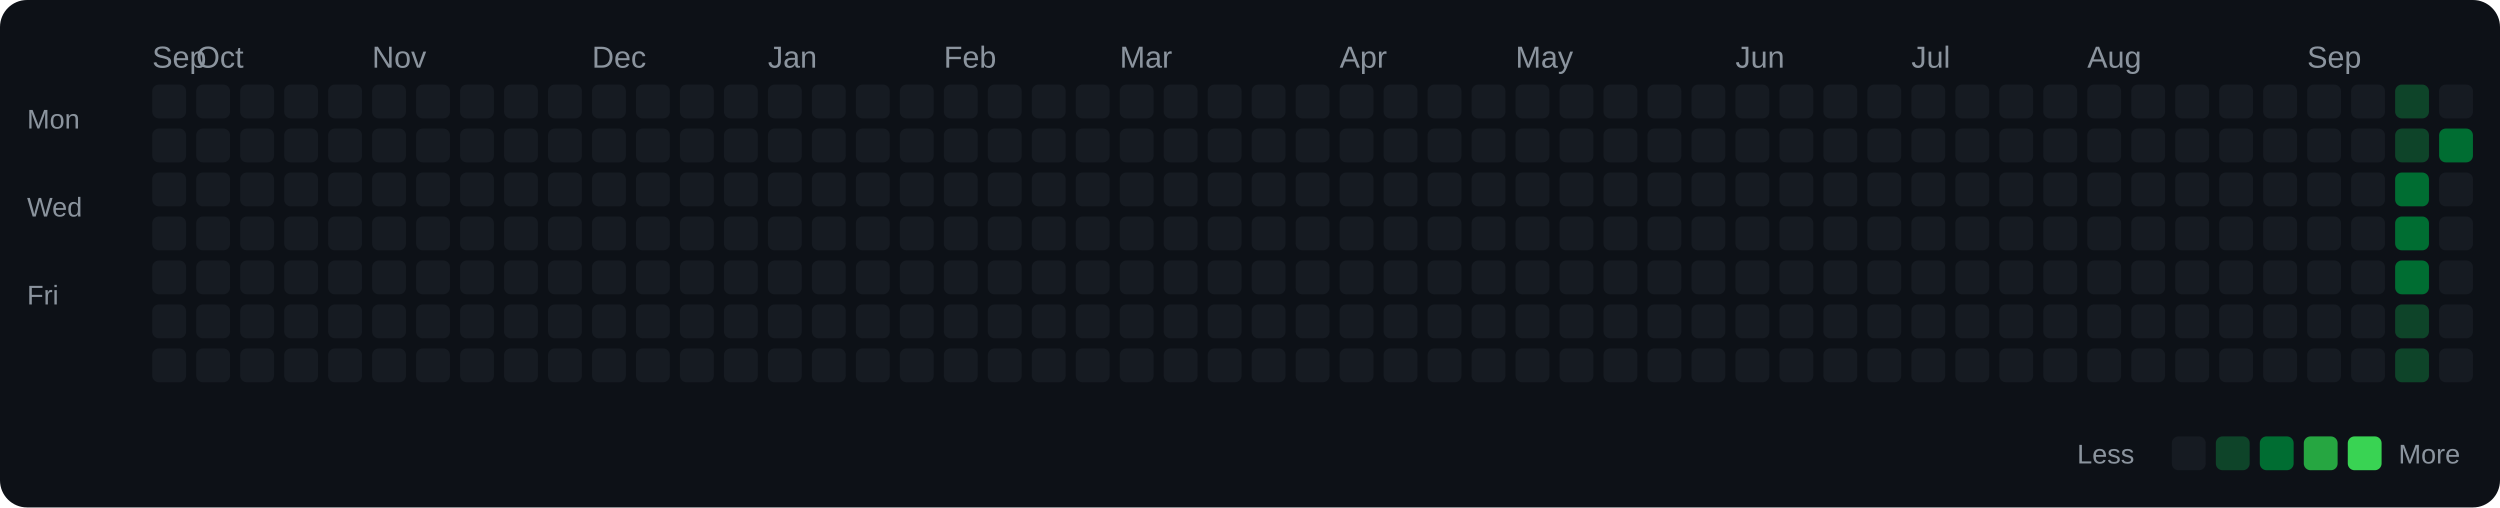
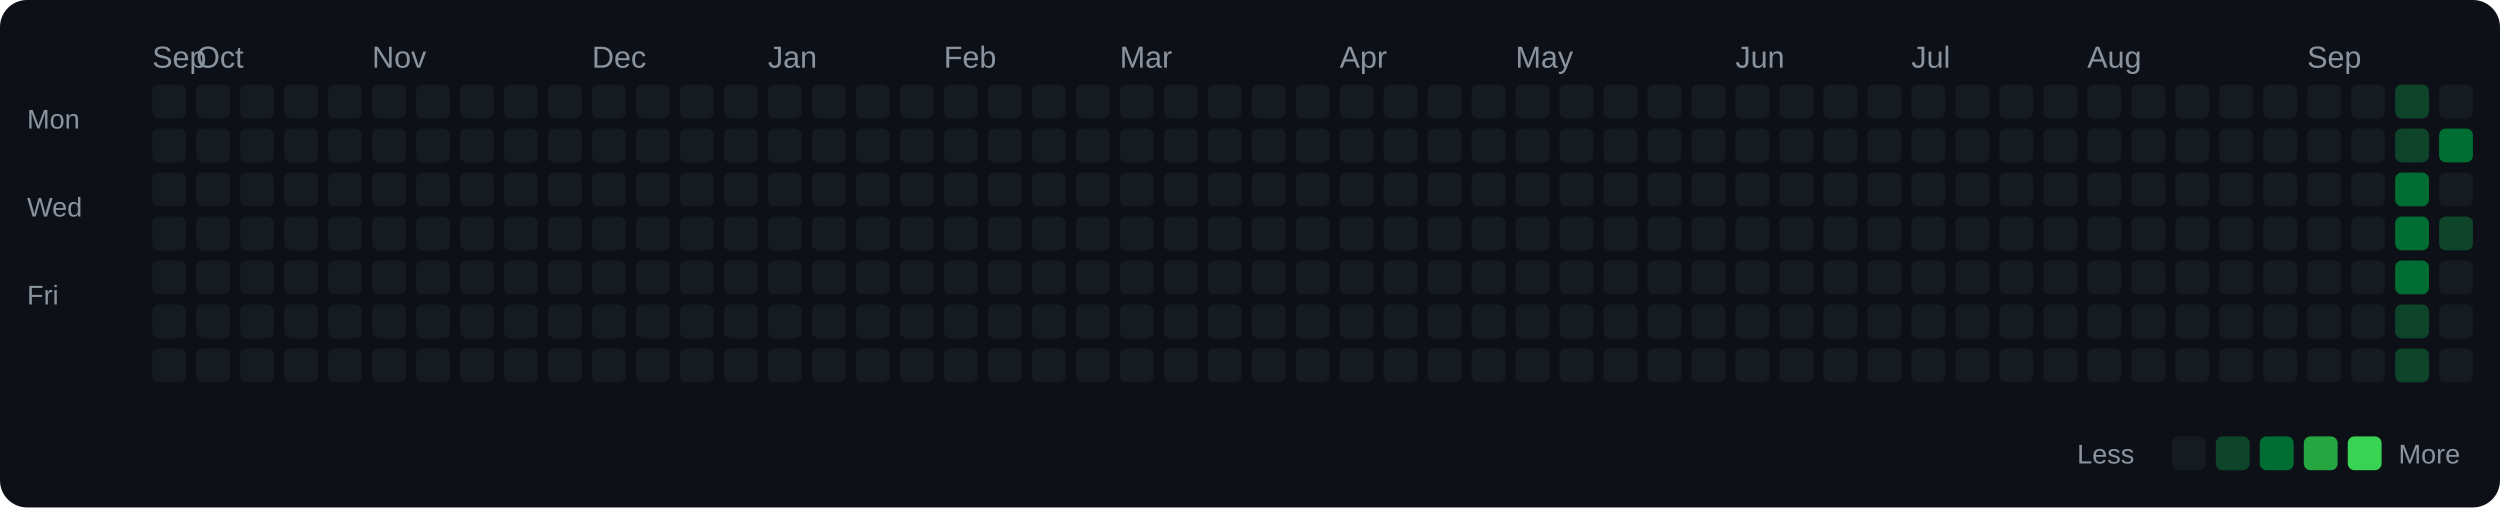
<svg xmlns="http://www.w3.org/2000/svg" width="739" height="150" viewBox="0 0 739 150" role="img" aria-labelledby="title description">
  <rect width="100%" height="100%" fill="#0d1117" rx="8" />
  <text x="45" y="20" fill="#8b949e" font-family="Arial, sans-serif" font-size="9"> Sep </text>
  <text x="58" y="20" fill="#8b949e" font-family="Arial, sans-serif" font-size="9"> Oct </text>
  <text x="110" y="20" fill="#8b949e" font-family="Arial, sans-serif" font-size="9"> Nov </text>
  <text x="175" y="20" fill="#8b949e" font-family="Arial, sans-serif" font-size="9"> Dec </text>
  <text x="227" y="20" fill="#8b949e" font-family="Arial, sans-serif" font-size="9"> Jan </text>
  <text x="279" y="20" fill="#8b949e" font-family="Arial, sans-serif" font-size="9"> Feb </text>
  <text x="331" y="20" fill="#8b949e" font-family="Arial, sans-serif" font-size="9"> Mar </text>
  <text x="396" y="20" fill="#8b949e" font-family="Arial, sans-serif" font-size="9"> Apr </text>
  <text x="448" y="20" fill="#8b949e" font-family="Arial, sans-serif" font-size="9"> May </text>
  <text x="513" y="20" fill="#8b949e" font-family="Arial, sans-serif" font-size="9"> Jun </text>
  <text x="565" y="20" fill="#8b949e" font-family="Arial, sans-serif" font-size="9"> Jul </text>
  <text x="617" y="20" fill="#8b949e" font-family="Arial, sans-serif" font-size="9"> Aug </text>
  <text x="682" y="20" fill="#8b949e" font-family="Arial, sans-serif" font-size="9"> Sep </text>
  <rect x="45" y="25" width="10" height="10" rx="2" fill="#161b22"> </rect>
  <rect x="45" y="38" width="10" height="10" rx="2" fill="#161b22"> </rect>
  <rect x="45" y="51" width="10" height="10" rx="2" fill="#161b22"> </rect>
  <rect x="45" y="64" width="10" height="10" rx="2" fill="#161b22"> </rect>
  <rect x="45" y="77" width="10" height="10" rx="2" fill="#161b22"> </rect>
  <rect x="45" y="90" width="10" height="10" rx="2" fill="#161b22"> </rect>
  <rect x="45" y="103" width="10" height="10" rx="2" fill="#161b22"> </rect>
  <rect x="58" y="25" width="10" height="10" rx="2" fill="#161b22"> </rect>
  <rect x="58" y="38" width="10" height="10" rx="2" fill="#161b22"> </rect>
  <rect x="58" y="51" width="10" height="10" rx="2" fill="#161b22"> </rect>
  <rect x="58" y="64" width="10" height="10" rx="2" fill="#161b22"> </rect>
  <rect x="58" y="77" width="10" height="10" rx="2" fill="#161b22"> </rect>
  <rect x="58" y="90" width="10" height="10" rx="2" fill="#161b22"> </rect>
  <rect x="58" y="103" width="10" height="10" rx="2" fill="#161b22"> </rect>
  <rect x="71" y="25" width="10" height="10" rx="2" fill="#161b22"> </rect>
  <rect x="71" y="38" width="10" height="10" rx="2" fill="#161b22"> </rect>
  <rect x="71" y="51" width="10" height="10" rx="2" fill="#161b22"> </rect>
  <rect x="71" y="64" width="10" height="10" rx="2" fill="#161b22"> </rect>
  <rect x="71" y="77" width="10" height="10" rx="2" fill="#161b22"> </rect>
  <rect x="71" y="90" width="10" height="10" rx="2" fill="#161b22"> </rect>
  <rect x="71" y="103" width="10" height="10" rx="2" fill="#161b22"> </rect>
  <rect x="84" y="25" width="10" height="10" rx="2" fill="#161b22"> </rect>
  <rect x="84" y="38" width="10" height="10" rx="2" fill="#161b22"> </rect>
  <rect x="84" y="51" width="10" height="10" rx="2" fill="#161b22"> </rect>
  <rect x="84" y="64" width="10" height="10" rx="2" fill="#161b22"> </rect>
  <rect x="84" y="77" width="10" height="10" rx="2" fill="#161b22"> </rect>
  <rect x="84" y="90" width="10" height="10" rx="2" fill="#161b22"> </rect>
  <rect x="84" y="103" width="10" height="10" rx="2" fill="#161b22"> </rect>
  <rect x="97" y="25" width="10" height="10" rx="2" fill="#161b22"> </rect>
  <rect x="97" y="38" width="10" height="10" rx="2" fill="#161b22"> </rect>
  <rect x="97" y="51" width="10" height="10" rx="2" fill="#161b22"> </rect>
  <rect x="97" y="64" width="10" height="10" rx="2" fill="#161b22"> </rect>
  <rect x="97" y="77" width="10" height="10" rx="2" fill="#161b22"> </rect>
  <rect x="97" y="90" width="10" height="10" rx="2" fill="#161b22"> </rect>
  <rect x="97" y="103" width="10" height="10" rx="2" fill="#161b22"> </rect>
  <rect x="110" y="25" width="10" height="10" rx="2" fill="#161b22"> </rect>
  <rect x="110" y="38" width="10" height="10" rx="2" fill="#161b22"> </rect>
  <rect x="110" y="51" width="10" height="10" rx="2" fill="#161b22"> </rect>
  <rect x="110" y="64" width="10" height="10" rx="2" fill="#161b22"> </rect>
  <rect x="110" y="77" width="10" height="10" rx="2" fill="#161b22"> </rect>
  <rect x="110" y="90" width="10" height="10" rx="2" fill="#161b22"> </rect>
  <rect x="110" y="103" width="10" height="10" rx="2" fill="#161b22"> </rect>
  <rect x="123" y="25" width="10" height="10" rx="2" fill="#161b22"> </rect>
  <rect x="123" y="38" width="10" height="10" rx="2" fill="#161b22"> </rect>
  <rect x="123" y="51" width="10" height="10" rx="2" fill="#161b22"> </rect>
  <rect x="123" y="64" width="10" height="10" rx="2" fill="#161b22"> </rect>
  <rect x="123" y="77" width="10" height="10" rx="2" fill="#161b22"> </rect>
  <rect x="123" y="90" width="10" height="10" rx="2" fill="#161b22"> </rect>
  <rect x="123" y="103" width="10" height="10" rx="2" fill="#161b22"> </rect>
  <rect x="136" y="25" width="10" height="10" rx="2" fill="#161b22"> </rect>
  <rect x="136" y="38" width="10" height="10" rx="2" fill="#161b22"> </rect>
  <rect x="136" y="51" width="10" height="10" rx="2" fill="#161b22"> </rect>
  <rect x="136" y="64" width="10" height="10" rx="2" fill="#161b22"> </rect>
  <rect x="136" y="77" width="10" height="10" rx="2" fill="#161b22"> </rect>
  <rect x="136" y="90" width="10" height="10" rx="2" fill="#161b22"> </rect>
  <rect x="136" y="103" width="10" height="10" rx="2" fill="#161b22"> </rect>
  <rect x="149" y="25" width="10" height="10" rx="2" fill="#161b22"> </rect>
  <rect x="149" y="38" width="10" height="10" rx="2" fill="#161b22"> </rect>
  <rect x="149" y="51" width="10" height="10" rx="2" fill="#161b22"> </rect>
  <rect x="149" y="64" width="10" height="10" rx="2" fill="#161b22"> </rect>
  <rect x="149" y="77" width="10" height="10" rx="2" fill="#161b22"> </rect>
  <rect x="149" y="90" width="10" height="10" rx="2" fill="#161b22"> </rect>
  <rect x="149" y="103" width="10" height="10" rx="2" fill="#161b22"> </rect>
  <rect x="162" y="25" width="10" height="10" rx="2" fill="#161b22"> </rect>
  <rect x="162" y="38" width="10" height="10" rx="2" fill="#161b22"> </rect>
  <rect x="162" y="51" width="10" height="10" rx="2" fill="#161b22"> </rect>
  <rect x="162" y="64" width="10" height="10" rx="2" fill="#161b22"> </rect>
  <rect x="162" y="77" width="10" height="10" rx="2" fill="#161b22"> </rect>
  <rect x="162" y="90" width="10" height="10" rx="2" fill="#161b22"> </rect>
  <rect x="162" y="103" width="10" height="10" rx="2" fill="#161b22"> </rect>
  <rect x="175" y="25" width="10" height="10" rx="2" fill="#161b22"> </rect>
  <rect x="175" y="38" width="10" height="10" rx="2" fill="#161b22"> </rect>
  <rect x="175" y="51" width="10" height="10" rx="2" fill="#161b22"> </rect>
  <rect x="175" y="64" width="10" height="10" rx="2" fill="#161b22"> </rect>
  <rect x="175" y="77" width="10" height="10" rx="2" fill="#161b22"> </rect>
  <rect x="175" y="90" width="10" height="10" rx="2" fill="#161b22"> </rect>
  <rect x="175" y="103" width="10" height="10" rx="2" fill="#161b22"> </rect>
  <rect x="188" y="25" width="10" height="10" rx="2" fill="#161b22"> </rect>
  <rect x="188" y="38" width="10" height="10" rx="2" fill="#161b22"> </rect>
  <rect x="188" y="51" width="10" height="10" rx="2" fill="#161b22"> </rect>
  <rect x="188" y="64" width="10" height="10" rx="2" fill="#161b22"> </rect>
  <rect x="188" y="77" width="10" height="10" rx="2" fill="#161b22"> </rect>
  <rect x="188" y="90" width="10" height="10" rx="2" fill="#161b22"> </rect>
  <rect x="188" y="103" width="10" height="10" rx="2" fill="#161b22"> </rect>
  <rect x="201" y="25" width="10" height="10" rx="2" fill="#161b22"> </rect>
  <rect x="201" y="38" width="10" height="10" rx="2" fill="#161b22"> </rect>
  <rect x="201" y="51" width="10" height="10" rx="2" fill="#161b22"> </rect>
  <rect x="201" y="64" width="10" height="10" rx="2" fill="#161b22"> </rect>
  <rect x="201" y="77" width="10" height="10" rx="2" fill="#161b22"> </rect>
  <rect x="201" y="90" width="10" height="10" rx="2" fill="#161b22"> </rect>
  <rect x="201" y="103" width="10" height="10" rx="2" fill="#161b22"> </rect>
  <rect x="214" y="25" width="10" height="10" rx="2" fill="#161b22"> </rect>
  <rect x="214" y="38" width="10" height="10" rx="2" fill="#161b22"> </rect>
  <rect x="214" y="51" width="10" height="10" rx="2" fill="#161b22"> </rect>
  <rect x="214" y="64" width="10" height="10" rx="2" fill="#161b22"> </rect>
  <rect x="214" y="77" width="10" height="10" rx="2" fill="#161b22"> </rect>
  <rect x="214" y="90" width="10" height="10" rx="2" fill="#161b22"> </rect>
  <rect x="214" y="103" width="10" height="10" rx="2" fill="#161b22"> </rect>
  <rect x="227" y="25" width="10" height="10" rx="2" fill="#161b22"> </rect>
  <rect x="227" y="38" width="10" height="10" rx="2" fill="#161b22"> </rect>
  <rect x="227" y="51" width="10" height="10" rx="2" fill="#161b22"> </rect>
  <rect x="227" y="64" width="10" height="10" rx="2" fill="#161b22"> </rect>
  <rect x="227" y="77" width="10" height="10" rx="2" fill="#161b22"> </rect>
  <rect x="227" y="90" width="10" height="10" rx="2" fill="#161b22"> </rect>
  <rect x="227" y="103" width="10" height="10" rx="2" fill="#161b22"> </rect>
  <rect x="240" y="25" width="10" height="10" rx="2" fill="#161b22"> </rect>
  <rect x="240" y="38" width="10" height="10" rx="2" fill="#161b22"> </rect>
  <rect x="240" y="51" width="10" height="10" rx="2" fill="#161b22"> </rect>
  <rect x="240" y="64" width="10" height="10" rx="2" fill="#161b22"> </rect>
  <rect x="240" y="77" width="10" height="10" rx="2" fill="#161b22"> </rect>
  <rect x="240" y="90" width="10" height="10" rx="2" fill="#161b22"> </rect>
  <rect x="240" y="103" width="10" height="10" rx="2" fill="#161b22"> </rect>
  <rect x="253" y="25" width="10" height="10" rx="2" fill="#161b22"> </rect>
  <rect x="253" y="38" width="10" height="10" rx="2" fill="#161b22"> </rect>
  <rect x="253" y="51" width="10" height="10" rx="2" fill="#161b22"> </rect>
  <rect x="253" y="64" width="10" height="10" rx="2" fill="#161b22"> </rect>
  <rect x="253" y="77" width="10" height="10" rx="2" fill="#161b22"> </rect>
  <rect x="253" y="90" width="10" height="10" rx="2" fill="#161b22"> </rect>
  <rect x="253" y="103" width="10" height="10" rx="2" fill="#161b22"> </rect>
  <rect x="266" y="25" width="10" height="10" rx="2" fill="#161b22"> </rect>
  <rect x="266" y="38" width="10" height="10" rx="2" fill="#161b22"> </rect>
  <rect x="266" y="51" width="10" height="10" rx="2" fill="#161b22"> </rect>
  <rect x="266" y="64" width="10" height="10" rx="2" fill="#161b22"> </rect>
  <rect x="266" y="77" width="10" height="10" rx="2" fill="#161b22"> </rect>
  <rect x="266" y="90" width="10" height="10" rx="2" fill="#161b22"> </rect>
  <rect x="266" y="103" width="10" height="10" rx="2" fill="#161b22"> </rect>
  <rect x="279" y="25" width="10" height="10" rx="2" fill="#161b22"> </rect>
  <rect x="279" y="38" width="10" height="10" rx="2" fill="#161b22"> </rect>
  <rect x="279" y="51" width="10" height="10" rx="2" fill="#161b22"> </rect>
  <rect x="279" y="64" width="10" height="10" rx="2" fill="#161b22"> </rect>
  <rect x="279" y="77" width="10" height="10" rx="2" fill="#161b22"> </rect>
  <rect x="279" y="90" width="10" height="10" rx="2" fill="#161b22"> </rect>
  <rect x="279" y="103" width="10" height="10" rx="2" fill="#161b22"> </rect>
  <rect x="292" y="25" width="10" height="10" rx="2" fill="#161b22"> </rect>
  <rect x="292" y="38" width="10" height="10" rx="2" fill="#161b22"> </rect>
  <rect x="292" y="51" width="10" height="10" rx="2" fill="#161b22"> </rect>
  <rect x="292" y="64" width="10" height="10" rx="2" fill="#161b22"> </rect>
  <rect x="292" y="77" width="10" height="10" rx="2" fill="#161b22"> </rect>
  <rect x="292" y="90" width="10" height="10" rx="2" fill="#161b22"> </rect>
  <rect x="292" y="103" width="10" height="10" rx="2" fill="#161b22"> </rect>
  <rect x="305" y="25" width="10" height="10" rx="2" fill="#161b22"> </rect>
  <rect x="305" y="38" width="10" height="10" rx="2" fill="#161b22"> </rect>
  <rect x="305" y="51" width="10" height="10" rx="2" fill="#161b22"> </rect>
  <rect x="305" y="64" width="10" height="10" rx="2" fill="#161b22"> </rect>
  <rect x="305" y="77" width="10" height="10" rx="2" fill="#161b22"> </rect>
  <rect x="305" y="90" width="10" height="10" rx="2" fill="#161b22"> </rect>
  <rect x="305" y="103" width="10" height="10" rx="2" fill="#161b22"> </rect>
  <rect x="318" y="25" width="10" height="10" rx="2" fill="#161b22"> </rect>
  <rect x="318" y="38" width="10" height="10" rx="2" fill="#161b22"> </rect>
  <rect x="318" y="51" width="10" height="10" rx="2" fill="#161b22"> </rect>
  <rect x="318" y="64" width="10" height="10" rx="2" fill="#161b22"> </rect>
  <rect x="318" y="77" width="10" height="10" rx="2" fill="#161b22"> </rect>
  <rect x="318" y="90" width="10" height="10" rx="2" fill="#161b22"> </rect>
  <rect x="318" y="103" width="10" height="10" rx="2" fill="#161b22"> </rect>
  <rect x="331" y="25" width="10" height="10" rx="2" fill="#161b22"> </rect>
  <rect x="331" y="38" width="10" height="10" rx="2" fill="#161b22"> </rect>
  <rect x="331" y="51" width="10" height="10" rx="2" fill="#161b22"> </rect>
  <rect x="331" y="64" width="10" height="10" rx="2" fill="#161b22"> </rect>
  <rect x="331" y="77" width="10" height="10" rx="2" fill="#161b22"> </rect>
  <rect x="331" y="90" width="10" height="10" rx="2" fill="#161b22"> </rect>
  <rect x="331" y="103" width="10" height="10" rx="2" fill="#161b22"> </rect>
  <rect x="344" y="25" width="10" height="10" rx="2" fill="#161b22"> </rect>
  <rect x="344" y="38" width="10" height="10" rx="2" fill="#161b22"> </rect>
  <rect x="344" y="51" width="10" height="10" rx="2" fill="#161b22"> </rect>
  <rect x="344" y="64" width="10" height="10" rx="2" fill="#161b22"> </rect>
  <rect x="344" y="77" width="10" height="10" rx="2" fill="#161b22"> </rect>
  <rect x="344" y="90" width="10" height="10" rx="2" fill="#161b22"> </rect>
  <rect x="344" y="103" width="10" height="10" rx="2" fill="#161b22"> </rect>
  <rect x="357" y="25" width="10" height="10" rx="2" fill="#161b22"> </rect>
  <rect x="357" y="38" width="10" height="10" rx="2" fill="#161b22"> </rect>
  <rect x="357" y="51" width="10" height="10" rx="2" fill="#161b22"> </rect>
  <rect x="357" y="64" width="10" height="10" rx="2" fill="#161b22"> </rect>
  <rect x="357" y="77" width="10" height="10" rx="2" fill="#161b22"> </rect>
  <rect x="357" y="90" width="10" height="10" rx="2" fill="#161b22"> </rect>
  <rect x="357" y="103" width="10" height="10" rx="2" fill="#161b22"> </rect>
  <rect x="370" y="25" width="10" height="10" rx="2" fill="#161b22"> </rect>
  <rect x="370" y="38" width="10" height="10" rx="2" fill="#161b22"> </rect>
  <rect x="370" y="51" width="10" height="10" rx="2" fill="#161b22"> </rect>
  <rect x="370" y="64" width="10" height="10" rx="2" fill="#161b22"> </rect>
  <rect x="370" y="77" width="10" height="10" rx="2" fill="#161b22"> </rect>
  <rect x="370" y="90" width="10" height="10" rx="2" fill="#161b22"> </rect>
  <rect x="370" y="103" width="10" height="10" rx="2" fill="#161b22"> </rect>
  <rect x="383" y="25" width="10" height="10" rx="2" fill="#161b22"> </rect>
  <rect x="383" y="38" width="10" height="10" rx="2" fill="#161b22"> </rect>
  <rect x="383" y="51" width="10" height="10" rx="2" fill="#161b22"> </rect>
  <rect x="383" y="64" width="10" height="10" rx="2" fill="#161b22"> </rect>
  <rect x="383" y="77" width="10" height="10" rx="2" fill="#161b22"> </rect>
  <rect x="383" y="90" width="10" height="10" rx="2" fill="#161b22"> </rect>
  <rect x="383" y="103" width="10" height="10" rx="2" fill="#161b22"> </rect>
  <rect x="396" y="25" width="10" height="10" rx="2" fill="#161b22"> </rect>
  <rect x="396" y="38" width="10" height="10" rx="2" fill="#161b22"> </rect>
  <rect x="396" y="51" width="10" height="10" rx="2" fill="#161b22"> </rect>
  <rect x="396" y="64" width="10" height="10" rx="2" fill="#161b22"> </rect>
  <rect x="396" y="77" width="10" height="10" rx="2" fill="#161b22"> </rect>
  <rect x="396" y="90" width="10" height="10" rx="2" fill="#161b22"> </rect>
  <rect x="396" y="103" width="10" height="10" rx="2" fill="#161b22"> </rect>
  <rect x="409" y="25" width="10" height="10" rx="2" fill="#161b22"> </rect>
  <rect x="409" y="38" width="10" height="10" rx="2" fill="#161b22"> </rect>
  <rect x="409" y="51" width="10" height="10" rx="2" fill="#161b22"> </rect>
  <rect x="409" y="64" width="10" height="10" rx="2" fill="#161b22"> </rect>
  <rect x="409" y="77" width="10" height="10" rx="2" fill="#161b22"> </rect>
  <rect x="409" y="90" width="10" height="10" rx="2" fill="#161b22"> </rect>
  <rect x="409" y="103" width="10" height="10" rx="2" fill="#161b22"> </rect>
  <rect x="422" y="25" width="10" height="10" rx="2" fill="#161b22"> </rect>
  <rect x="422" y="38" width="10" height="10" rx="2" fill="#161b22"> </rect>
  <rect x="422" y="51" width="10" height="10" rx="2" fill="#161b22"> </rect>
  <rect x="422" y="64" width="10" height="10" rx="2" fill="#161b22"> </rect>
  <rect x="422" y="77" width="10" height="10" rx="2" fill="#161b22"> </rect>
  <rect x="422" y="90" width="10" height="10" rx="2" fill="#161b22"> </rect>
  <rect x="422" y="103" width="10" height="10" rx="2" fill="#161b22"> </rect>
  <rect x="435" y="25" width="10" height="10" rx="2" fill="#161b22"> </rect>
  <rect x="435" y="38" width="10" height="10" rx="2" fill="#161b22"> </rect>
  <rect x="435" y="51" width="10" height="10" rx="2" fill="#161b22"> </rect>
  <rect x="435" y="64" width="10" height="10" rx="2" fill="#161b22"> </rect>
  <rect x="435" y="77" width="10" height="10" rx="2" fill="#161b22"> </rect>
  <rect x="435" y="90" width="10" height="10" rx="2" fill="#161b22"> </rect>
  <rect x="435" y="103" width="10" height="10" rx="2" fill="#161b22"> </rect>
  <rect x="448" y="25" width="10" height="10" rx="2" fill="#161b22"> </rect>
  <rect x="448" y="38" width="10" height="10" rx="2" fill="#161b22"> </rect>
  <rect x="448" y="51" width="10" height="10" rx="2" fill="#161b22"> </rect>
  <rect x="448" y="64" width="10" height="10" rx="2" fill="#161b22"> </rect>
  <rect x="448" y="77" width="10" height="10" rx="2" fill="#161b22"> </rect>
  <rect x="448" y="90" width="10" height="10" rx="2" fill="#161b22"> </rect>
  <rect x="448" y="103" width="10" height="10" rx="2" fill="#161b22"> </rect>
  <rect x="461" y="25" width="10" height="10" rx="2" fill="#161b22"> </rect>
  <rect x="461" y="38" width="10" height="10" rx="2" fill="#161b22"> </rect>
  <rect x="461" y="51" width="10" height="10" rx="2" fill="#161b22"> </rect>
  <rect x="461" y="64" width="10" height="10" rx="2" fill="#161b22"> </rect>
  <rect x="461" y="77" width="10" height="10" rx="2" fill="#161b22"> </rect>
  <rect x="461" y="90" width="10" height="10" rx="2" fill="#161b22"> </rect>
  <rect x="461" y="103" width="10" height="10" rx="2" fill="#161b22"> </rect>
  <rect x="474" y="25" width="10" height="10" rx="2" fill="#161b22"> </rect>
  <rect x="474" y="38" width="10" height="10" rx="2" fill="#161b22"> </rect>
  <rect x="474" y="51" width="10" height="10" rx="2" fill="#161b22"> </rect>
  <rect x="474" y="64" width="10" height="10" rx="2" fill="#161b22"> </rect>
  <rect x="474" y="77" width="10" height="10" rx="2" fill="#161b22"> </rect>
  <rect x="474" y="90" width="10" height="10" rx="2" fill="#161b22"> </rect>
  <rect x="474" y="103" width="10" height="10" rx="2" fill="#161b22"> </rect>
  <rect x="487" y="25" width="10" height="10" rx="2" fill="#161b22"> </rect>
  <rect x="487" y="38" width="10" height="10" rx="2" fill="#161b22"> </rect>
  <rect x="487" y="51" width="10" height="10" rx="2" fill="#161b22"> </rect>
  <rect x="487" y="64" width="10" height="10" rx="2" fill="#161b22"> </rect>
  <rect x="487" y="77" width="10" height="10" rx="2" fill="#161b22"> </rect>
  <rect x="487" y="90" width="10" height="10" rx="2" fill="#161b22"> </rect>
  <rect x="487" y="103" width="10" height="10" rx="2" fill="#161b22"> </rect>
  <rect x="500" y="25" width="10" height="10" rx="2" fill="#161b22"> </rect>
  <rect x="500" y="38" width="10" height="10" rx="2" fill="#161b22"> </rect>
  <rect x="500" y="51" width="10" height="10" rx="2" fill="#161b22"> </rect>
  <rect x="500" y="64" width="10" height="10" rx="2" fill="#161b22"> </rect>
  <rect x="500" y="77" width="10" height="10" rx="2" fill="#161b22"> </rect>
  <rect x="500" y="90" width="10" height="10" rx="2" fill="#161b22"> </rect>
  <rect x="500" y="103" width="10" height="10" rx="2" fill="#161b22"> </rect>
  <rect x="513" y="25" width="10" height="10" rx="2" fill="#161b22"> </rect>
  <rect x="513" y="38" width="10" height="10" rx="2" fill="#161b22"> </rect>
  <rect x="513" y="51" width="10" height="10" rx="2" fill="#161b22"> </rect>
  <rect x="513" y="64" width="10" height="10" rx="2" fill="#161b22"> </rect>
  <rect x="513" y="77" width="10" height="10" rx="2" fill="#161b22"> </rect>
  <rect x="513" y="90" width="10" height="10" rx="2" fill="#161b22"> </rect>
  <rect x="513" y="103" width="10" height="10" rx="2" fill="#161b22"> </rect>
  <rect x="526" y="25" width="10" height="10" rx="2" fill="#161b22"> </rect>
  <rect x="526" y="38" width="10" height="10" rx="2" fill="#161b22"> </rect>
  <rect x="526" y="51" width="10" height="10" rx="2" fill="#161b22"> </rect>
  <rect x="526" y="64" width="10" height="10" rx="2" fill="#161b22"> </rect>
  <rect x="526" y="77" width="10" height="10" rx="2" fill="#161b22"> </rect>
  <rect x="526" y="90" width="10" height="10" rx="2" fill="#161b22"> </rect>
  <rect x="526" y="103" width="10" height="10" rx="2" fill="#161b22"> </rect>
  <rect x="539" y="25" width="10" height="10" rx="2" fill="#161b22"> </rect>
  <rect x="539" y="38" width="10" height="10" rx="2" fill="#161b22"> </rect>
  <rect x="539" y="51" width="10" height="10" rx="2" fill="#161b22"> </rect>
  <rect x="539" y="64" width="10" height="10" rx="2" fill="#161b22"> </rect>
  <rect x="539" y="77" width="10" height="10" rx="2" fill="#161b22"> </rect>
  <rect x="539" y="90" width="10" height="10" rx="2" fill="#161b22"> </rect>
  <rect x="539" y="103" width="10" height="10" rx="2" fill="#161b22"> </rect>
  <rect x="552" y="25" width="10" height="10" rx="2" fill="#161b22"> </rect>
  <rect x="552" y="38" width="10" height="10" rx="2" fill="#161b22"> </rect>
  <rect x="552" y="51" width="10" height="10" rx="2" fill="#161b22"> </rect>
  <rect x="552" y="64" width="10" height="10" rx="2" fill="#161b22"> </rect>
  <rect x="552" y="77" width="10" height="10" rx="2" fill="#161b22"> </rect>
  <rect x="552" y="90" width="10" height="10" rx="2" fill="#161b22"> </rect>
  <rect x="552" y="103" width="10" height="10" rx="2" fill="#161b22"> </rect>
  <rect x="565" y="25" width="10" height="10" rx="2" fill="#161b22"> </rect>
  <rect x="565" y="38" width="10" height="10" rx="2" fill="#161b22"> </rect>
  <rect x="565" y="51" width="10" height="10" rx="2" fill="#161b22"> </rect>
  <rect x="565" y="64" width="10" height="10" rx="2" fill="#161b22"> </rect>
  <rect x="565" y="77" width="10" height="10" rx="2" fill="#161b22"> </rect>
  <rect x="565" y="90" width="10" height="10" rx="2" fill="#161b22"> </rect>
  <rect x="565" y="103" width="10" height="10" rx="2" fill="#161b22"> </rect>
  <rect x="578" y="25" width="10" height="10" rx="2" fill="#161b22"> </rect>
  <rect x="578" y="38" width="10" height="10" rx="2" fill="#161b22"> </rect>
  <rect x="578" y="51" width="10" height="10" rx="2" fill="#161b22"> </rect>
  <rect x="578" y="64" width="10" height="10" rx="2" fill="#161b22"> </rect>
  <rect x="578" y="77" width="10" height="10" rx="2" fill="#161b22"> </rect>
  <rect x="578" y="90" width="10" height="10" rx="2" fill="#161b22"> </rect>
  <rect x="578" y="103" width="10" height="10" rx="2" fill="#161b22"> </rect>
  <rect x="591" y="25" width="10" height="10" rx="2" fill="#161b22"> </rect>
  <rect x="591" y="38" width="10" height="10" rx="2" fill="#161b22"> </rect>
  <rect x="591" y="51" width="10" height="10" rx="2" fill="#161b22"> </rect>
  <rect x="591" y="64" width="10" height="10" rx="2" fill="#161b22"> </rect>
  <rect x="591" y="77" width="10" height="10" rx="2" fill="#161b22"> </rect>
  <rect x="591" y="90" width="10" height="10" rx="2" fill="#161b22"> </rect>
  <rect x="591" y="103" width="10" height="10" rx="2" fill="#161b22"> </rect>
  <rect x="604" y="25" width="10" height="10" rx="2" fill="#161b22"> </rect>
  <rect x="604" y="38" width="10" height="10" rx="2" fill="#161b22"> </rect>
  <rect x="604" y="51" width="10" height="10" rx="2" fill="#161b22"> </rect>
  <rect x="604" y="64" width="10" height="10" rx="2" fill="#161b22"> </rect>
  <rect x="604" y="77" width="10" height="10" rx="2" fill="#161b22"> </rect>
  <rect x="604" y="90" width="10" height="10" rx="2" fill="#161b22"> </rect>
  <rect x="604" y="103" width="10" height="10" rx="2" fill="#161b22"> </rect>
  <rect x="617" y="25" width="10" height="10" rx="2" fill="#161b22"> </rect>
  <rect x="617" y="38" width="10" height="10" rx="2" fill="#161b22"> </rect>
  <rect x="617" y="51" width="10" height="10" rx="2" fill="#161b22"> </rect>
  <rect x="617" y="64" width="10" height="10" rx="2" fill="#161b22"> </rect>
  <rect x="617" y="77" width="10" height="10" rx="2" fill="#161b22"> </rect>
  <rect x="617" y="90" width="10" height="10" rx="2" fill="#161b22"> </rect>
  <rect x="617" y="103" width="10" height="10" rx="2" fill="#161b22"> </rect>
  <rect x="630" y="25" width="10" height="10" rx="2" fill="#161b22"> </rect>
  <rect x="630" y="38" width="10" height="10" rx="2" fill="#161b22"> </rect>
  <rect x="630" y="51" width="10" height="10" rx="2" fill="#161b22"> </rect>
  <rect x="630" y="64" width="10" height="10" rx="2" fill="#161b22"> </rect>
  <rect x="630" y="77" width="10" height="10" rx="2" fill="#161b22"> </rect>
  <rect x="630" y="90" width="10" height="10" rx="2" fill="#161b22"> </rect>
  <rect x="630" y="103" width="10" height="10" rx="2" fill="#161b22"> </rect>
  <rect x="643" y="25" width="10" height="10" rx="2" fill="#161b22"> </rect>
  <rect x="643" y="38" width="10" height="10" rx="2" fill="#161b22"> </rect>
  <rect x="643" y="51" width="10" height="10" rx="2" fill="#161b22"> </rect>
  <rect x="643" y="64" width="10" height="10" rx="2" fill="#161b22"> </rect>
  <rect x="643" y="77" width="10" height="10" rx="2" fill="#161b22"> </rect>
  <rect x="643" y="90" width="10" height="10" rx="2" fill="#161b22"> </rect>
  <rect x="643" y="103" width="10" height="10" rx="2" fill="#161b22"> </rect>
  <rect x="656" y="25" width="10" height="10" rx="2" fill="#161b22"> </rect>
  <rect x="656" y="38" width="10" height="10" rx="2" fill="#161b22"> </rect>
  <rect x="656" y="51" width="10" height="10" rx="2" fill="#161b22"> </rect>
  <rect x="656" y="64" width="10" height="10" rx="2" fill="#161b22"> </rect>
  <rect x="656" y="77" width="10" height="10" rx="2" fill="#161b22"> </rect>
  <rect x="656" y="90" width="10" height="10" rx="2" fill="#161b22"> </rect>
  <rect x="656" y="103" width="10" height="10" rx="2" fill="#161b22"> </rect>
  <rect x="669" y="25" width="10" height="10" rx="2" fill="#161b22"> </rect>
  <rect x="669" y="38" width="10" height="10" rx="2" fill="#161b22"> </rect>
  <rect x="669" y="51" width="10" height="10" rx="2" fill="#161b22"> </rect>
  <rect x="669" y="64" width="10" height="10" rx="2" fill="#161b22"> </rect>
  <rect x="669" y="77" width="10" height="10" rx="2" fill="#161b22"> </rect>
  <rect x="669" y="90" width="10" height="10" rx="2" fill="#161b22"> </rect>
  <rect x="669" y="103" width="10" height="10" rx="2" fill="#161b22"> </rect>
  <rect x="682" y="25" width="10" height="10" rx="2" fill="#161b22"> </rect>
  <rect x="682" y="38" width="10" height="10" rx="2" fill="#161b22"> </rect>
  <rect x="682" y="51" width="10" height="10" rx="2" fill="#161b22"> </rect>
  <rect x="682" y="64" width="10" height="10" rx="2" fill="#161b22"> </rect>
  <rect x="682" y="77" width="10" height="10" rx="2" fill="#161b22"> </rect>
  <rect x="682" y="90" width="10" height="10" rx="2" fill="#161b22"> </rect>
  <rect x="682" y="103" width="10" height="10" rx="2" fill="#161b22"> </rect>
  <rect x="695" y="25" width="10" height="10" rx="2" fill="#161b22"> </rect>
  <rect x="695" y="38" width="10" height="10" rx="2" fill="#161b22"> </rect>
  <rect x="695" y="51" width="10" height="10" rx="2" fill="#161b22"> </rect>
  <rect x="695" y="64" width="10" height="10" rx="2" fill="#161b22"> </rect>
  <rect x="695" y="77" width="10" height="10" rx="2" fill="#161b22"> </rect>
  <rect x="695" y="90" width="10" height="10" rx="2" fill="#161b22"> </rect>
  <rect x="695" y="103" width="10" height="10" rx="2" fill="#161b22"> </rect>
  <rect x="708" y="25" width="10" height="10" rx="2" fill="#0e4429"> </rect>
  <rect x="708" y="38" width="10" height="10" rx="2" fill="#0e4429"> </rect>
  <rect x="708" y="51" width="10" height="10" rx="2" fill="#006d32"> </rect>
  <rect x="708" y="64" width="10" height="10" rx="2" fill="#006d32"> </rect>
  <rect x="708" y="77" width="10" height="10" rx="2" fill="#006d32"> </rect>
  <rect x="708" y="90" width="10" height="10" rx="2" fill="#0e4429"> </rect>
  <rect x="708" y="103" width="10" height="10" rx="2" fill="#0e4429"> </rect>
  <rect x="721" y="25" width="10" height="10" rx="2" fill="#161b22"> </rect>
  <rect x="721" y="38" width="10" height="10" rx="2" fill="#006d32"> </rect>
  <rect x="721" y="51" width="10" height="10" rx="2" fill="#161b22"> </rect>
-   <rect x="721" y="64" width="10" height="10" rx="2" fill="#161b22"> </rect>
+   <rect x="721" y="64" width="10" height="10" rx="2" fill="#0e4429"> </rect>
  <rect x="721" y="77" width="10" height="10" rx="2" fill="#161b22"> </rect>
  <rect x="721" y="90" width="10" height="10" rx="2" fill="#161b22"> </rect>
  <rect x="721" y="103" width="10" height="10" rx="2" fill="#161b22"> </rect>
  <text x="8" y="38" fill="#8b949e" font-family="Arial, sans-serif" font-size="8">Mon</text>
  <text x="8" y="64" fill="#8b949e" font-family="Arial, sans-serif" font-size="8">Wed</text>
  <text x="8" y="90" fill="#8b949e" font-family="Arial, sans-serif" font-size="8">Fri</text>
  <text x="614" y="137" fill="#8b949e" font-family="Arial, sans-serif" font-size="8">Less</text>
  <rect x="642" y="129" width="10" height="10" rx="2" fill="#161b22" />
  <rect x="655" y="129" width="10" height="10" rx="2" fill="#0e4429" />
  <rect x="668" y="129" width="10" height="10" rx="2" fill="#006d32" />
  <rect x="681" y="129" width="10" height="10" rx="2" fill="#26a641" />
  <rect x="694" y="129" width="10" height="10" rx="2" fill="#39d353" />
  <text x="709" y="137" fill="#8b949e" font-family="Arial, sans-serif" font-size="8">More</text>
</svg>
